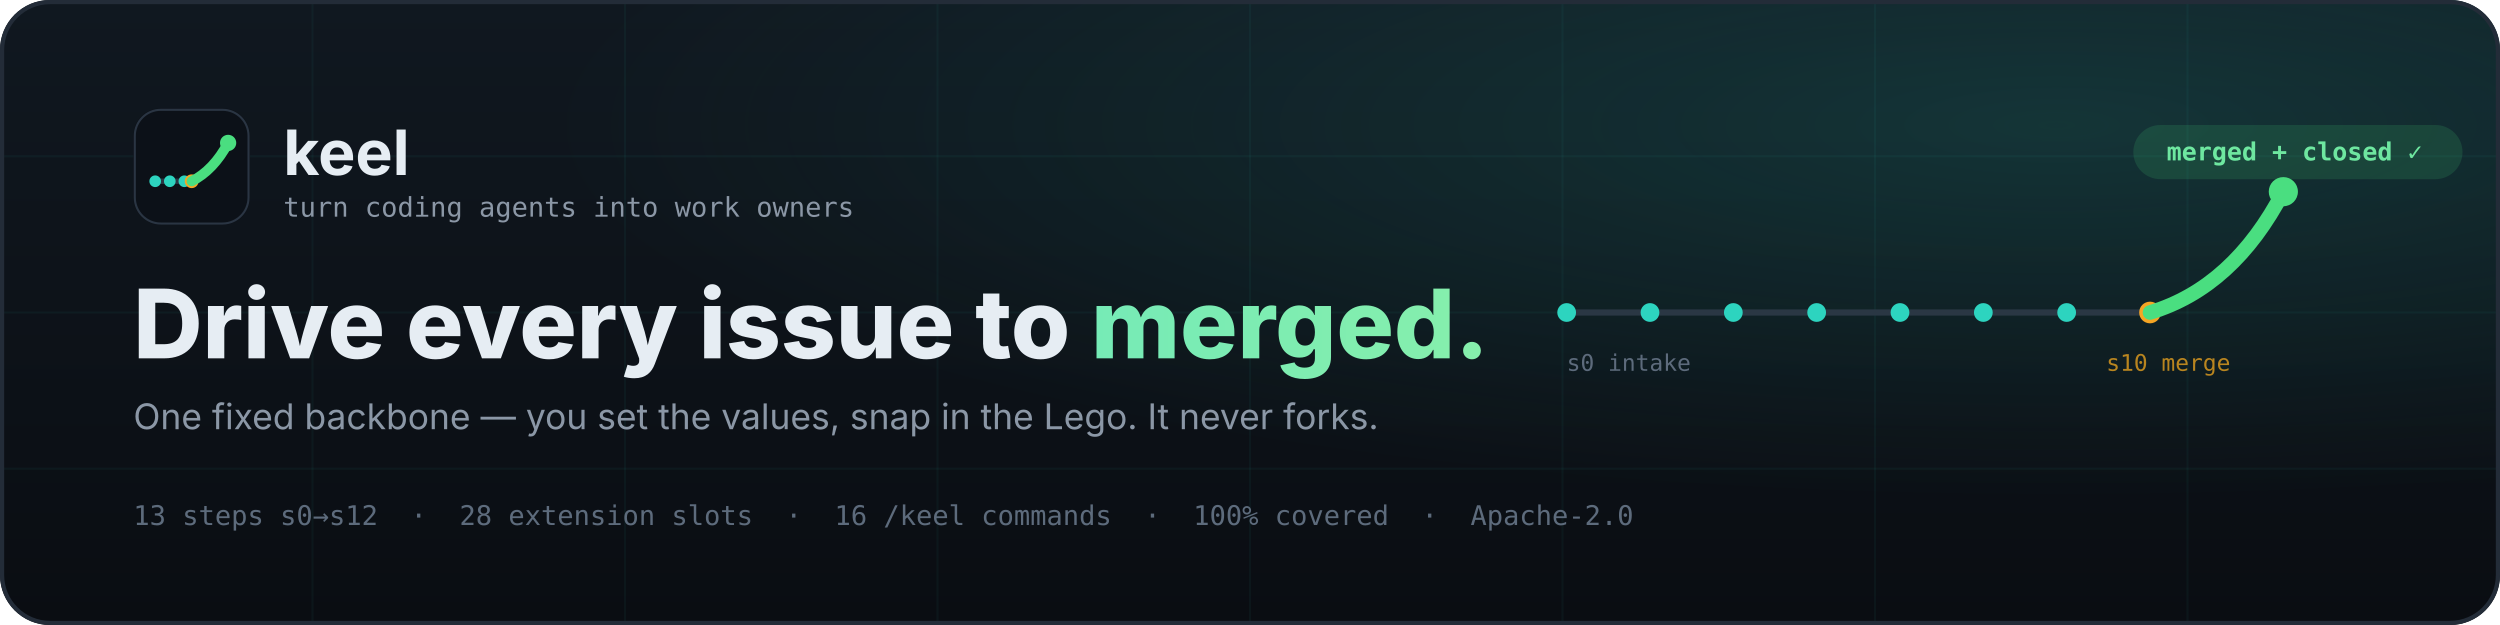
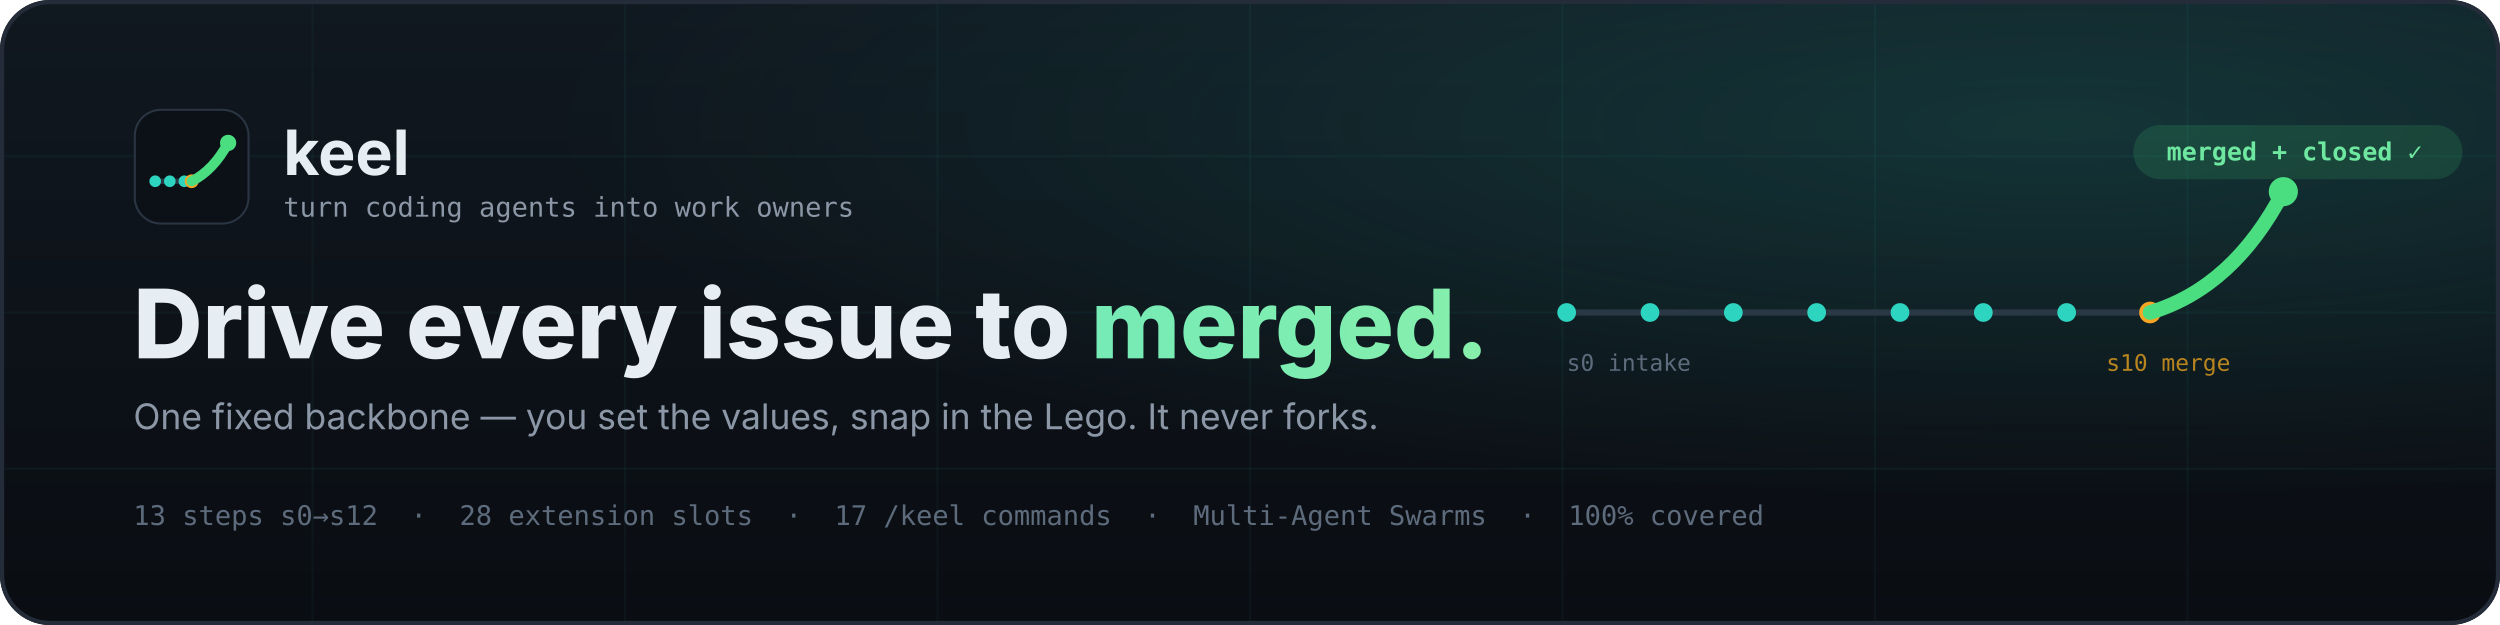
<svg xmlns="http://www.w3.org/2000/svg" width="1200" height="300" viewBox="0 0 1200 300" role="img" aria-label="keel — drive every issue to merged">
  <defs>
    <linearGradient id="bg" x1="0" y1="0" x2="0" y2="1">
      <stop offset="0" stop-color="#101820" />
      <stop offset="1" stop-color="#0a0d12" />
    </linearGradient>
    <linearGradient id="merged" x1="0" y1="0" x2="1" y2="0">
      <stop offset="0" stop-color="#4fe0d0" />
      <stop offset="1" stop-color="#86efac" />
    </linearGradient>
    <radialGradient id="glow" cx="0.82" cy="0.2" r="0.6">
      <stop offset="0" stop-color="#2dd4bf" stop-opacity="0.16" />
      <stop offset="1" stop-color="#2dd4bf" stop-opacity="0" />
    </radialGradient>
  </defs>
  <rect width="1200" height="300" rx="24" fill="url(#bg)" />
  <rect width="1200" height="300" rx="24" fill="url(#glow)" />
  <g stroke="#2dd4bf" stroke-opacity="0.05">
    <path d="M150 0v300M300 0v300M450 0v300M600 0v300M750 0v300M900 0v300M1050 0v300" />
    <path d="M0 75h1200M0 150h1200M0 225h1200" />
  </g>
  <rect x="1" y="1" width="1198" height="298" rx="23" fill="none" stroke="#232c38" stroke-width="2" />
  <g transform="translate(64,52)">
    <rect width="56" height="56" rx="13" fill="#0c1118" />
    <rect x="0.7" y="0.7" width="54.6" height="54.6" rx="12.5" fill="none" stroke="#2a3543" />
    <line x1="10.5" y1="35" x2="28" y2="35" stroke="#2a3744" stroke-width="2.6" stroke-linecap="round" />
    <circle cx="10.5" cy="35" r="2.8" fill="#2dd4bf" />
    <circle cx="17.5" cy="35" r="2.8" fill="#2dd4bf" />
    <circle cx="24.5" cy="35" r="2.8" fill="#2dd4bf" />
    <circle cx="28" cy="35" r="3.3" fill="#f5a524" />
    <path d="M28 35 Q38.5 29.7 45.5 16.6" stroke="#4ade80" stroke-width="4.8" fill="none" stroke-linecap="round" />
    <circle cx="45.5" cy="16.6" r="3.9" fill="#4ade80" />
  </g>
  <text x="136" y="84" font-family="ui-sans-serif, system-ui, -apple-system, 'Segoe UI', sans-serif" font-size="30" font-weight="700" fill="#e6edf3">keel</text>
  <text x="136" y="104" font-family="ui-monospace, 'SF Mono', Menlo, Consolas, monospace" font-size="13" fill="#8b97a6">turn coding agents into work owners</text>
  <text x="64" y="172" font-family="ui-sans-serif, system-ui, -apple-system, 'Segoe UI', sans-serif" font-size="46" font-weight="800" fill="#e6edf3">Drive every issue to <tspan fill="url(#merged)">merged.</tspan>
  </text>
  <text x="64" y="206" font-family="ui-sans-serif, system-ui, -apple-system, 'Segoe UI', sans-serif" font-size="17" fill="#8b97a6">One fixed backbone — you set the values, snap in the Lego. It never forks.</text>
-   <text x="64" y="252" font-family="ui-monospace, 'SF Mono', Menlo, Consolas, monospace" font-size="13" fill="#5d6b7c">13 steps s0→s12  ·  28 extension slots  ·  16 /keel commands  ·  100% covered  ·  Apache-2.0</text>
+   <text x="64" y="252" font-family="ui-monospace, 'SF Mono', Menlo, Consolas, monospace" font-size="13" fill="#5d6b7c">13 steps s0→s12  ·  28 extension slots  ·  17 /keel commands  ·  Multi-Agent Swarms  ·  100% covered</text>
  <g transform="translate(712,0)">
    <line x1="40" y1="150" x2="320" y2="150" stroke="#2a3744" stroke-width="3" stroke-linecap="round" />
    <circle cx="40" cy="150" r="4.5" fill="#2dd4bf" />
    <circle cx="80" cy="150" r="4.5" fill="#2dd4bf" />
    <circle cx="120" cy="150" r="4.5" fill="#2dd4bf" />
    <circle cx="160" cy="150" r="4.5" fill="#2dd4bf" />
    <circle cx="200" cy="150" r="4.5" fill="#2dd4bf" />
    <circle cx="240" cy="150" r="4.5" fill="#2dd4bf" />
    <circle cx="280" cy="150" r="4.5" fill="#2dd4bf" />
    <circle cx="320" cy="150" r="5.2" fill="#f5a524" />
    <path d="M320 150 Q360 138 384 92" stroke="#4ade80" stroke-width="7" fill="none" stroke-linecap="round" />
    <circle cx="384" cy="92" r="7" fill="#4ade80" />
    <text x="40" y="178" font-family="ui-monospace, 'SF Mono', Menlo, Consolas, monospace" font-size="11" fill="#5d6b7c">s0 intake</text>
    <text x="299" y="178" font-family="ui-monospace, 'SF Mono', Menlo, Consolas, monospace" font-size="11" fill="#b9851f">s10 merge</text>
    <rect x="312" y="60" width="158" height="26" rx="13" fill="#4ade80" fill-opacity="0.14" />
    <text x="328" y="77" font-family="ui-monospace, 'SF Mono', Menlo, Consolas, monospace" font-size="12" font-weight="700" fill="#6ee7a0">merged + closed ✓</text>
  </g>
</svg>
